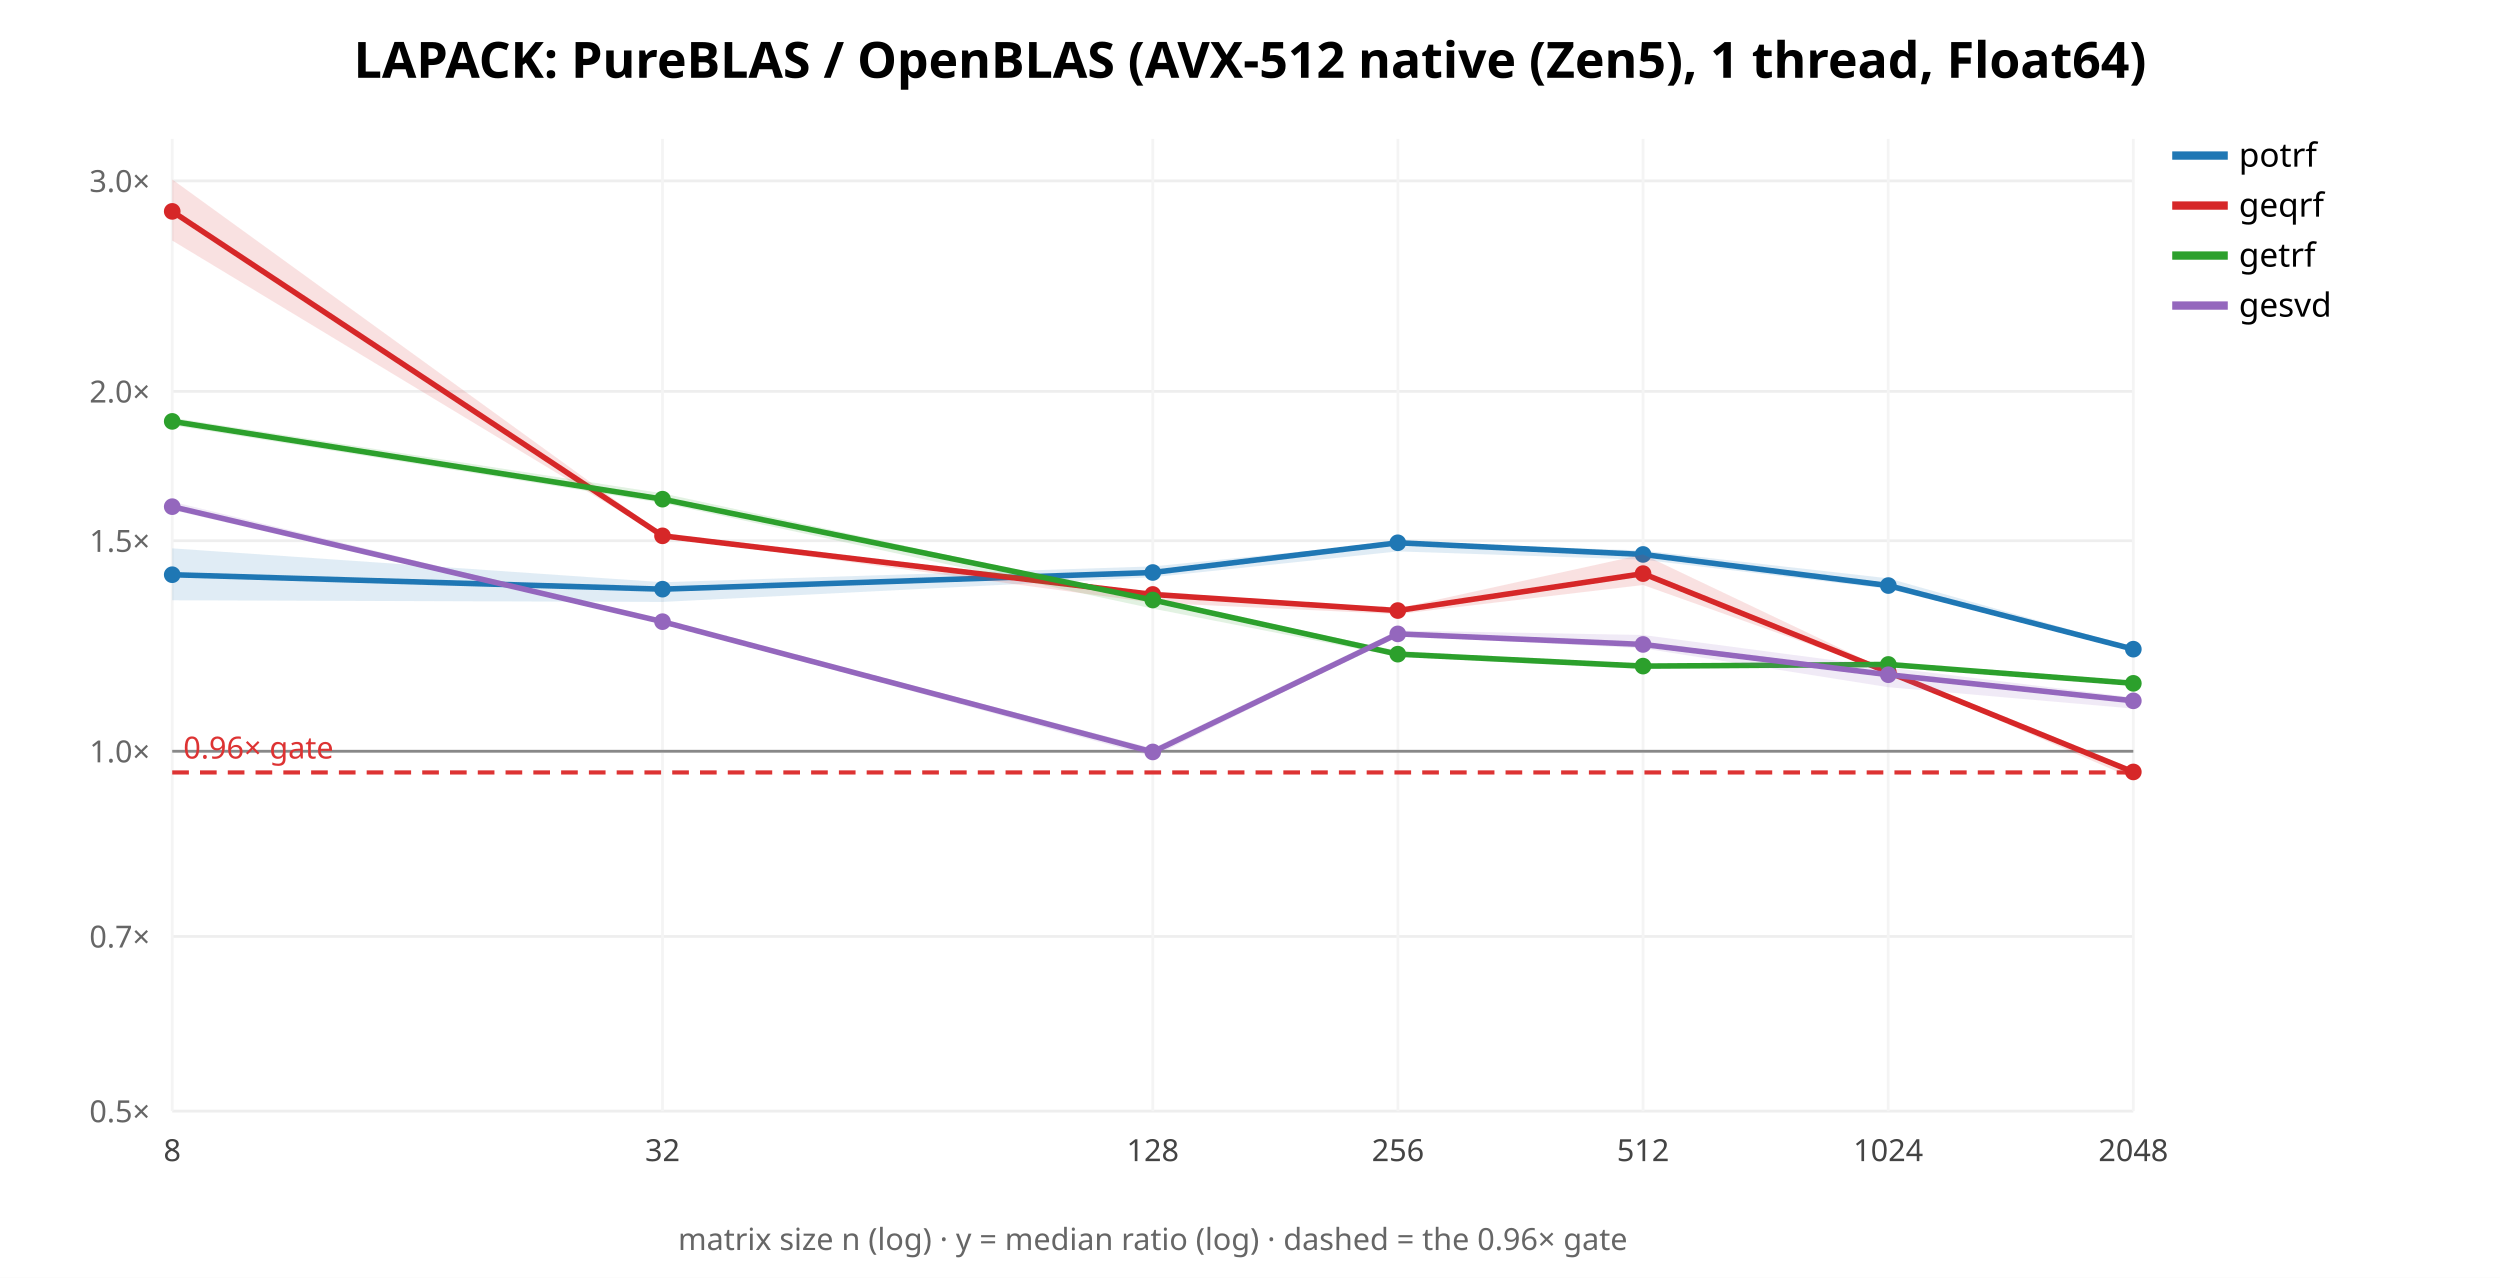
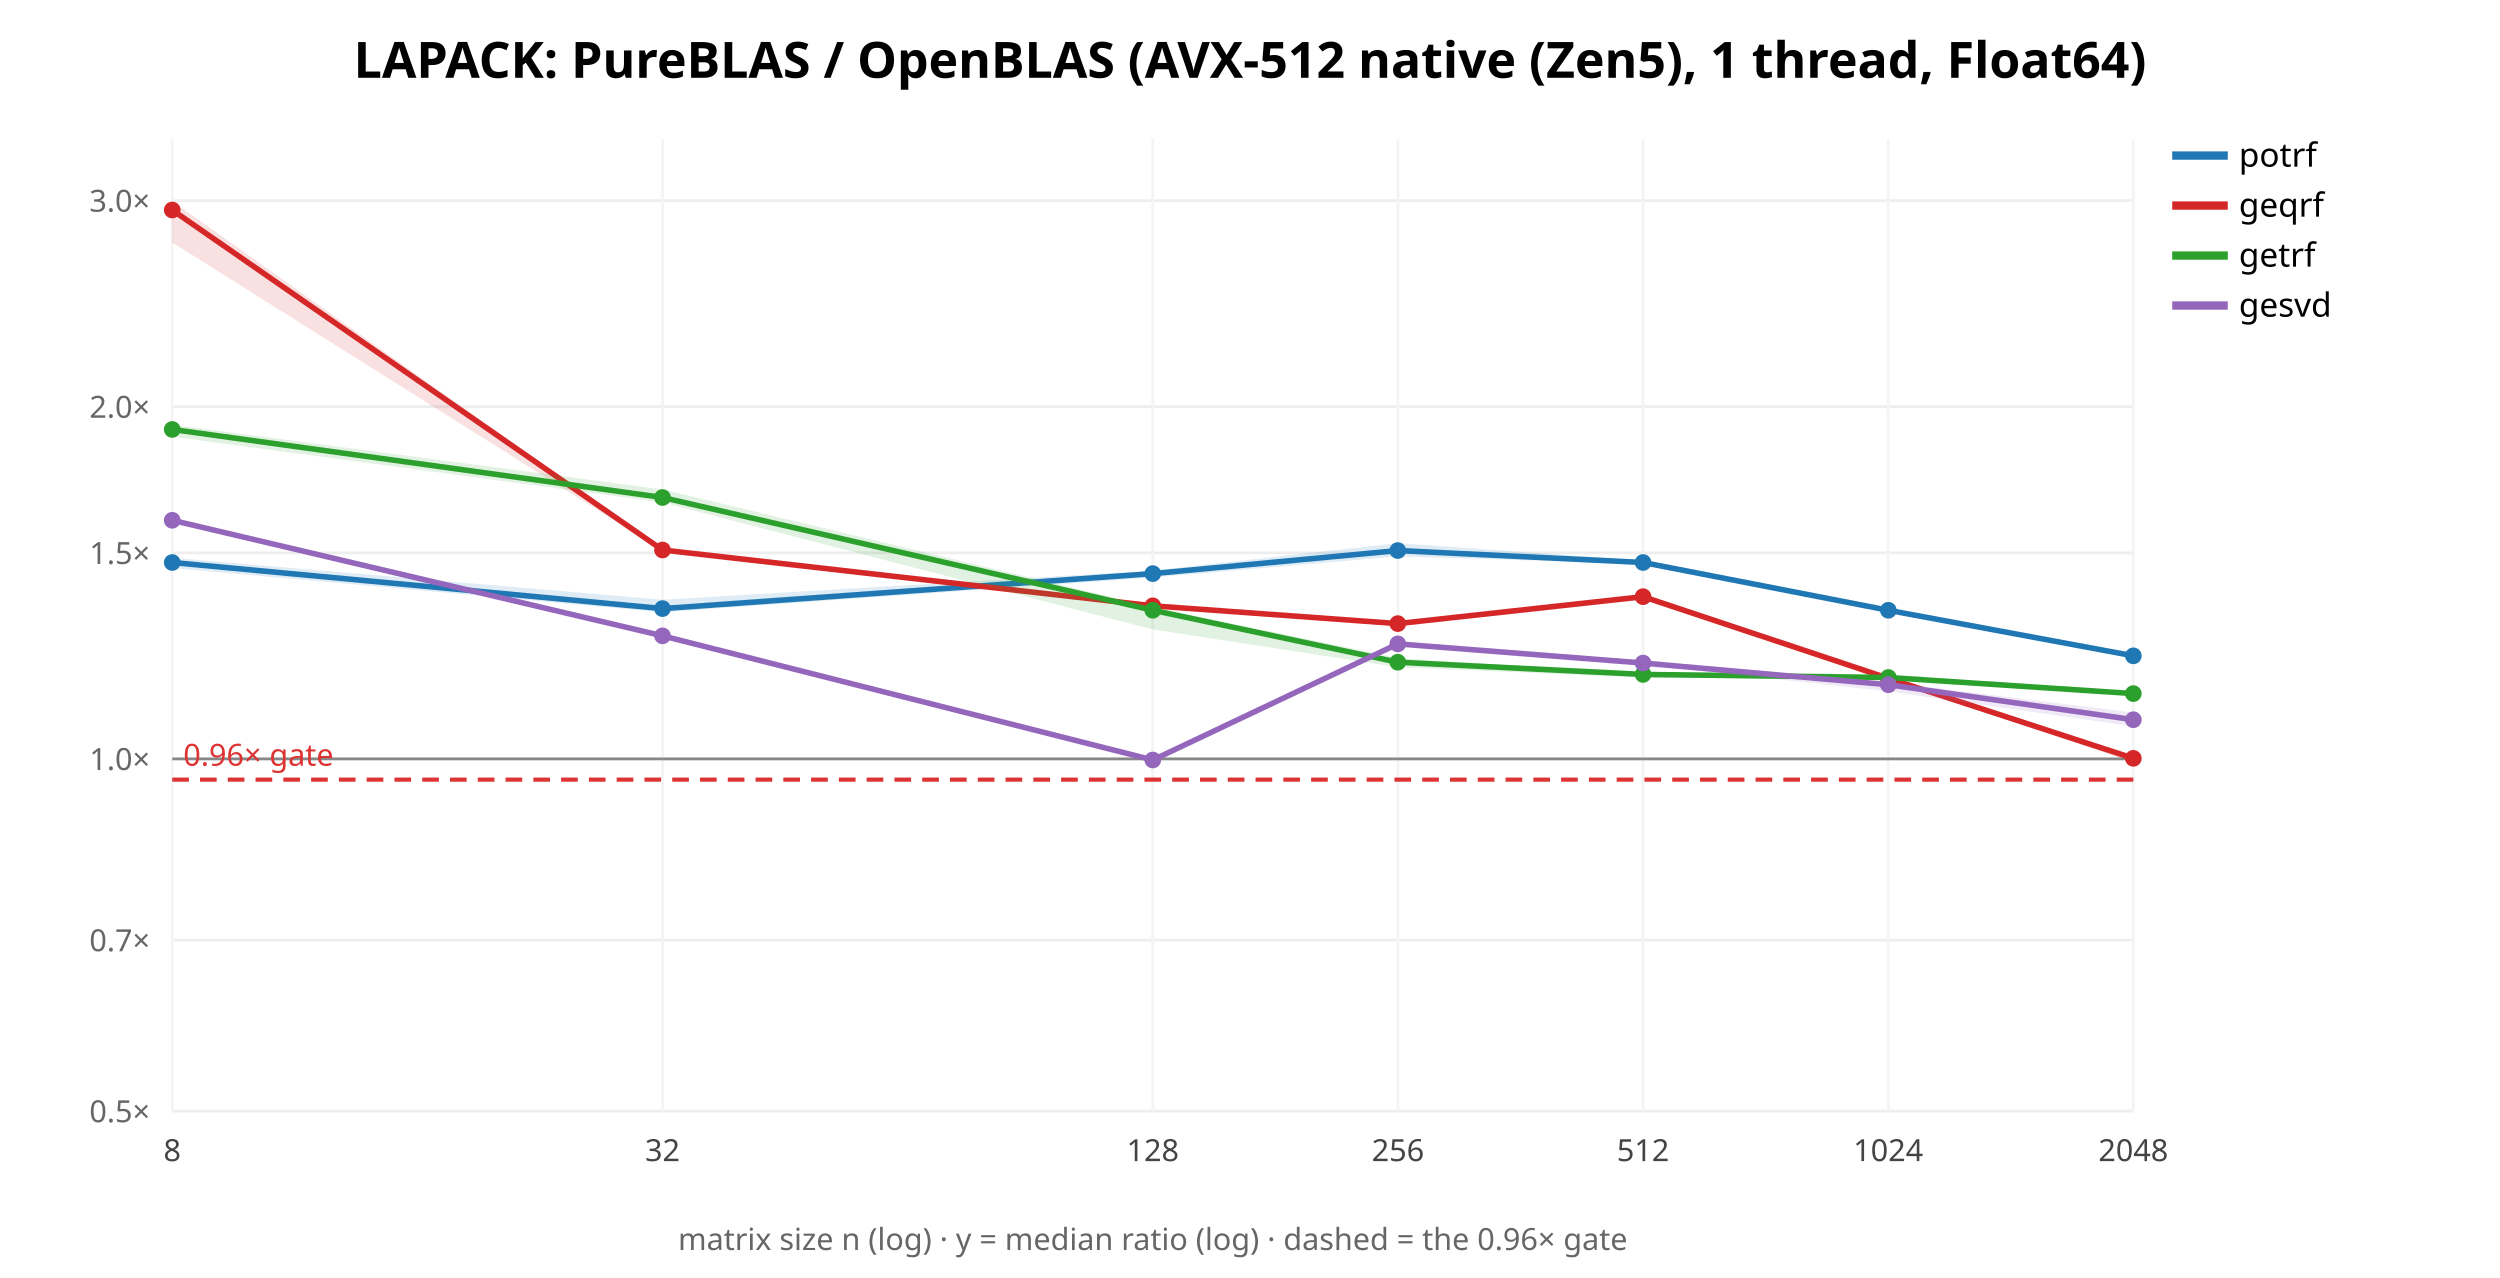
<svg xmlns="http://www.w3.org/2000/svg" width="900" height="460" font-family="sans-serif">
  <rect width="900" height="460" fill="white" />
  <text x="450.0" y="28" text-anchor="middle" font-size="18" font-weight="bold">LAPACK: PureBLAS / OpenBLAS (AVX-512 native (Zen5), 1 thread, Float64)</text>
  <line x1="62" y1="400.0" x2="768" y2="400.0" stroke="#eee" />
  <text x="54" y="404.0" text-anchor="end" font-size="11" fill="#666">0.5×</text>
-   <line x1="62" y1="337.114" x2="768" y2="337.114" stroke="#eee" />
-   <text x="54" y="341.114" text-anchor="end" font-size="11" fill="#666">0.7×</text>
-   <line x1="62" y1="270.451" x2="768" y2="270.451" stroke="#eee" />
-   <text x="54" y="274.451" text-anchor="end" font-size="11" fill="#666">1.0×</text>
-   <line x1="62" y1="194.67" x2="768" y2="194.67" stroke="#eee" />
-   <text x="54" y="198.67" text-anchor="end" font-size="11" fill="#666">1.5×</text>
-   <line x1="62" y1="140.902" x2="768" y2="140.902" stroke="#eee" />
-   <text x="54" y="144.902" text-anchor="end" font-size="11" fill="#666">2.0×</text>
-   <line x1="62" y1="65.121" x2="768" y2="65.121" stroke="#eee" />
-   <text x="54" y="69.121" text-anchor="end" font-size="11" fill="#666">3.0×</text>
+   <line x1="62" y1="338.447" x2="768" y2="338.447" stroke="#eee" />
+   <text x="54" y="342.447" text-anchor="end" font-size="11" fill="#666">0.7×</text>
+   <line x1="62" y1="273.198" x2="768" y2="273.198" stroke="#eee" />
+   <text x="54" y="277.198" text-anchor="end" font-size="11" fill="#666">1.0×</text>
+   <line x1="62" y1="199.023" x2="768" y2="199.023" stroke="#eee" />
+   <text x="54" y="203.023" text-anchor="end" font-size="11" fill="#666">1.5×</text>
+   <line x1="62" y1="146.396" x2="768" y2="146.396" stroke="#eee" />
+   <text x="54" y="150.396" text-anchor="end" font-size="11" fill="#666">2.0×</text>
+   <line x1="62" y1="72.221" x2="768" y2="72.221" stroke="#eee" />
+   <text x="54" y="76.221" text-anchor="end" font-size="11" fill="#666">3.0×</text>
  <line x1="62.0" y1="50" x2="62.0" y2="400" stroke="#f4f4f4" />
  <text x="62.0" y="418" text-anchor="middle" font-size="11" fill="#444">8</text>
  <line x1="238.5" y1="50" x2="238.5" y2="400" stroke="#f4f4f4" />
  <text x="238.5" y="418" text-anchor="middle" font-size="11" fill="#444">32</text>
  <line x1="415.0" y1="50" x2="415.0" y2="400" stroke="#f4f4f4" />
  <text x="415.0" y="418" text-anchor="middle" font-size="11" fill="#444">128</text>
  <line x1="503.25" y1="50" x2="503.25" y2="400" stroke="#f4f4f4" />
  <text x="503.25" y="418" text-anchor="middle" font-size="11" fill="#444">256</text>
  <line x1="591.5" y1="50" x2="591.5" y2="400" stroke="#f4f4f4" />
  <text x="591.5" y="418" text-anchor="middle" font-size="11" fill="#444">512</text>
  <line x1="679.75" y1="50" x2="679.75" y2="400" stroke="#f4f4f4" />
  <text x="679.75" y="418" text-anchor="middle" font-size="11" fill="#444">1024</text>
  <line x1="768.0" y1="50" x2="768.0" y2="400" stroke="#f4f4f4" />
  <text x="768.0" y="418" text-anchor="middle" font-size="11" fill="#444">2048</text>
-   <line x1="62" y1="270.451" x2="768" y2="270.451" stroke="#888" />
-   <line x1="62" y1="278.081" x2="768" y2="278.081" stroke="#d33" stroke-width="1.5" stroke-dasharray="6 4" />
-   <text x="66" y="273.081" font-size="11" fill="#d33">0.96× gate</text>
-   <polygon points="62.0,197.4 238.5,209.6 415.0,203.9 503.2,195.1 591.5,198.2 679.8,208.2 768.0,233.1 768.0,234.0 679.8,212.0 591.5,201.5 503.2,198.5 415.0,207.8 238.5,216.7 62.0,216.1" fill="#1f77b4" opacity="0.14" stroke="none" />
-   <polyline points="62.0,206.9 238.5,212.1 415.0,206.1 503.2,195.4 591.5,199.6 679.8,210.8 768.0,233.7" fill="none" stroke="#1f77b4" stroke-width="2" />
-   <circle cx="62.0" cy="206.9" r="3" fill="#1f77b4" />
-   <circle cx="238.5" cy="212.1" r="3" fill="#1f77b4" />
-   <circle cx="415.0" cy="206.1" r="3" fill="#1f77b4" />
-   <circle cx="503.2" cy="195.4" r="3" fill="#1f77b4" />
-   <circle cx="591.5" cy="199.6" r="3" fill="#1f77b4" />
-   <circle cx="679.8" cy="210.8" r="3" fill="#1f77b4" />
-   <circle cx="768.0" cy="233.7" r="3" fill="#1f77b4" />
+   <line x1="62" y1="273.198" x2="768" y2="273.198" stroke="#888" />
+   <line x1="62" y1="280.666" x2="768" y2="280.666" stroke="#d33" stroke-width="1.5" stroke-dasharray="6 4" />
+   <text x="66" y="275.666" font-size="11" fill="#d33">0.96× gate</text>
+   <polygon points="62.0,200.8 238.5,215.9 415.0,205.4 503.2,195.5 591.5,201.8 679.8,219.2 768.0,235.6 768.0,236.4 679.8,220.0 591.5,203.0 503.2,200.3 415.0,207.9 238.5,220.4 62.0,204.5" fill="#1f77b4" opacity="0.14" stroke="none" />
+   <polyline points="62.0,202.5 238.5,219.1 415.0,206.5 503.2,198.2 591.5,202.5 679.8,219.7 768.0,236.1" fill="none" stroke="#1f77b4" stroke-width="2" />
+   <circle cx="62.0" cy="202.5" r="3" fill="#1f77b4" />
+   <circle cx="238.5" cy="219.1" r="3" fill="#1f77b4" />
+   <circle cx="415.0" cy="206.5" r="3" fill="#1f77b4" />
+   <circle cx="503.2" cy="198.2" r="3" fill="#1f77b4" />
+   <circle cx="591.5" cy="202.5" r="3" fill="#1f77b4" />
+   <circle cx="679.8" cy="219.7" r="3" fill="#1f77b4" />
+   <circle cx="768.0" cy="236.1" r="3" fill="#1f77b4" />
  <line x1="782" y1="56" x2="802" y2="56" stroke="#1f77b4" stroke-width="3" />
  <text x="806" y="60" font-size="12">potrf</text>
-   <polygon points="62.0,64.6 238.5,192.4 415.0,213.3 503.2,219.0 591.5,199.6 679.8,241.6 768.0,277.6 768.0,280.3 679.8,242.1 591.5,210.6 503.2,221.1 415.0,217.0 238.5,193.3 62.0,86.6" fill="#d62728" opacity="0.14" stroke="none" />
-   <polyline points="62.0,76.1 238.5,192.9 415.0,214.0 503.2,219.8 591.5,206.5 679.8,242.0 768.0,277.9" fill="none" stroke="#d62728" stroke-width="2" />
-   <circle cx="62.0" cy="76.1" r="3" fill="#d62728" />
-   <circle cx="238.5" cy="192.9" r="3" fill="#d62728" />
-   <circle cx="415.0" cy="214.0" r="3" fill="#d62728" />
-   <circle cx="503.2" cy="219.8" r="3" fill="#d62728" />
-   <circle cx="591.5" cy="206.5" r="3" fill="#d62728" />
-   <circle cx="679.8" cy="242.0" r="3" fill="#d62728" />
-   <circle cx="768.0" cy="277.9" r="3" fill="#d62728" />
+   <polygon points="62.0,72.4 238.5,197.7 415.0,217.8 503.2,223.8 591.5,214.4 679.8,243.7 768.0,271.9 768.0,274.5 679.8,244.7 591.5,215.9 503.2,225.4 415.0,218.7 238.5,198.3 62.0,87.3" fill="#d62728" opacity="0.14" stroke="none" />
+   <polyline points="62.0,75.6 238.5,198.0 415.0,218.1 503.2,224.5 591.5,214.8 679.8,244.2 768.0,273.0" fill="none" stroke="#d62728" stroke-width="2" />
+   <circle cx="62.0" cy="75.6" r="3" fill="#d62728" />
+   <circle cx="238.5" cy="198.0" r="3" fill="#d62728" />
+   <circle cx="415.0" cy="218.1" r="3" fill="#d62728" />
+   <circle cx="503.2" cy="224.5" r="3" fill="#d62728" />
+   <circle cx="591.5" cy="214.8" r="3" fill="#d62728" />
+   <circle cx="679.8" cy="244.2" r="3" fill="#d62728" />
+   <circle cx="768.0" cy="273.0" r="3" fill="#d62728" />
  <line x1="782" y1="74" x2="802" y2="74" stroke="#d62728" stroke-width="3" />
  <text x="806" y="78" font-size="12">geqrf</text>
-   <polygon points="62.0,150.4 238.5,177.6 415.0,215.8 503.2,234.3 591.5,239.5 679.8,239.0 768.0,245.4 768.0,246.4 679.8,239.8 591.5,240.9 503.2,236.4 415.0,219.1 238.5,181.1 62.0,153.1" fill="#2ca02c" opacity="0.14" stroke="none" />
-   <polyline points="62.0,151.7 238.5,179.7 415.0,216.0 503.2,235.5 591.5,239.8 679.8,239.2 768.0,246.0" fill="none" stroke="#2ca02c" stroke-width="2" />
-   <circle cx="62.0" cy="151.7" r="3" fill="#2ca02c" />
-   <circle cx="238.5" cy="179.7" r="3" fill="#2ca02c" />
-   <circle cx="415.0" cy="216.0" r="3" fill="#2ca02c" />
-   <circle cx="503.2" cy="235.5" r="3" fill="#2ca02c" />
-   <circle cx="591.5" cy="239.8" r="3" fill="#2ca02c" />
-   <circle cx="679.8" cy="239.2" r="3" fill="#2ca02c" />
-   <circle cx="768.0" cy="246.0" r="3" fill="#2ca02c" />
+   <polygon points="62.0,152.9 238.5,176.2 415.0,218.5 503.2,236.9 591.5,242.6 679.8,243.1 768.0,249.2 768.0,249.9 679.8,244.5 591.5,243.9 503.2,240.2 415.0,226.6 238.5,180.9 62.0,157.2" fill="#2ca02c" opacity="0.14" stroke="none" />
+   <polyline points="62.0,154.6 238.5,179.1 415.0,219.7 503.2,238.4 591.5,242.8 679.8,243.9 768.0,249.7" fill="none" stroke="#2ca02c" stroke-width="2" />
+   <circle cx="62.0" cy="154.6" r="3" fill="#2ca02c" />
+   <circle cx="238.5" cy="179.1" r="3" fill="#2ca02c" />
+   <circle cx="415.0" cy="219.7" r="3" fill="#2ca02c" />
+   <circle cx="503.2" cy="238.4" r="3" fill="#2ca02c" />
+   <circle cx="591.5" cy="242.8" r="3" fill="#2ca02c" />
+   <circle cx="679.8" cy="243.9" r="3" fill="#2ca02c" />
+   <circle cx="768.0" cy="249.7" r="3" fill="#2ca02c" />
  <line x1="782" y1="92" x2="802" y2="92" stroke="#2ca02c" stroke-width="3" />
  <text x="806" y="96" font-size="12">getrf</text>
-   <polygon points="62.0,180.6 238.5,223.3 415.0,269.4 503.2,227.0 591.5,228.6 679.8,240.3 768.0,251.1 768.0,255.1 679.8,247.4 591.5,233.4 503.2,228.9 415.0,272.4 238.5,224.4 62.0,183.6" fill="#9467bd" opacity="0.14" stroke="none" />
-   <polyline points="62.0,182.4 238.5,223.8 415.0,270.7 503.2,228.2 591.5,232.0 679.8,242.9 768.0,252.3" fill="none" stroke="#9467bd" stroke-width="2" />
-   <circle cx="62.0" cy="182.4" r="3" fill="#9467bd" />
-   <circle cx="238.5" cy="223.8" r="3" fill="#9467bd" />
-   <circle cx="415.0" cy="270.7" r="3" fill="#9467bd" />
-   <circle cx="503.2" cy="228.2" r="3" fill="#9467bd" />
-   <circle cx="591.5" cy="232.0" r="3" fill="#9467bd" />
-   <circle cx="679.8" cy="242.9" r="3" fill="#9467bd" />
-   <circle cx="768.0" cy="252.3" r="3" fill="#9467bd" />
+   <polygon points="62.0,186.9 238.5,228.1 415.0,272.8 503.2,231.0 591.5,237.8 679.8,245.6 768.0,256.5 768.0,261.5 679.8,248.9 591.5,239.3 503.2,232.0 415.0,274.5 238.5,229.3 62.0,187.7" fill="#9467bd" opacity="0.14" stroke="none" />
+   <polyline points="62.0,187.3 238.5,228.9 415.0,273.6 503.2,231.8 591.5,238.7 679.8,246.5 768.0,259.1" fill="none" stroke="#9467bd" stroke-width="2" />
+   <circle cx="62.0" cy="187.3" r="3" fill="#9467bd" />
+   <circle cx="238.5" cy="228.9" r="3" fill="#9467bd" />
+   <circle cx="415.0" cy="273.6" r="3" fill="#9467bd" />
+   <circle cx="503.2" cy="231.8" r="3" fill="#9467bd" />
+   <circle cx="591.5" cy="238.7" r="3" fill="#9467bd" />
+   <circle cx="679.8" cy="246.5" r="3" fill="#9467bd" />
+   <circle cx="768.0" cy="259.1" r="3" fill="#9467bd" />
  <line x1="782" y1="110" x2="802" y2="110" stroke="#9467bd" stroke-width="3" />
  <text x="806" y="114" font-size="12">gesvd</text>
  <text x="415.0" y="450" text-anchor="middle" font-size="11" fill="#666">matrix size n (log) · y = median ratio (log) · dashed = the 0.96× gate</text>
</svg>
